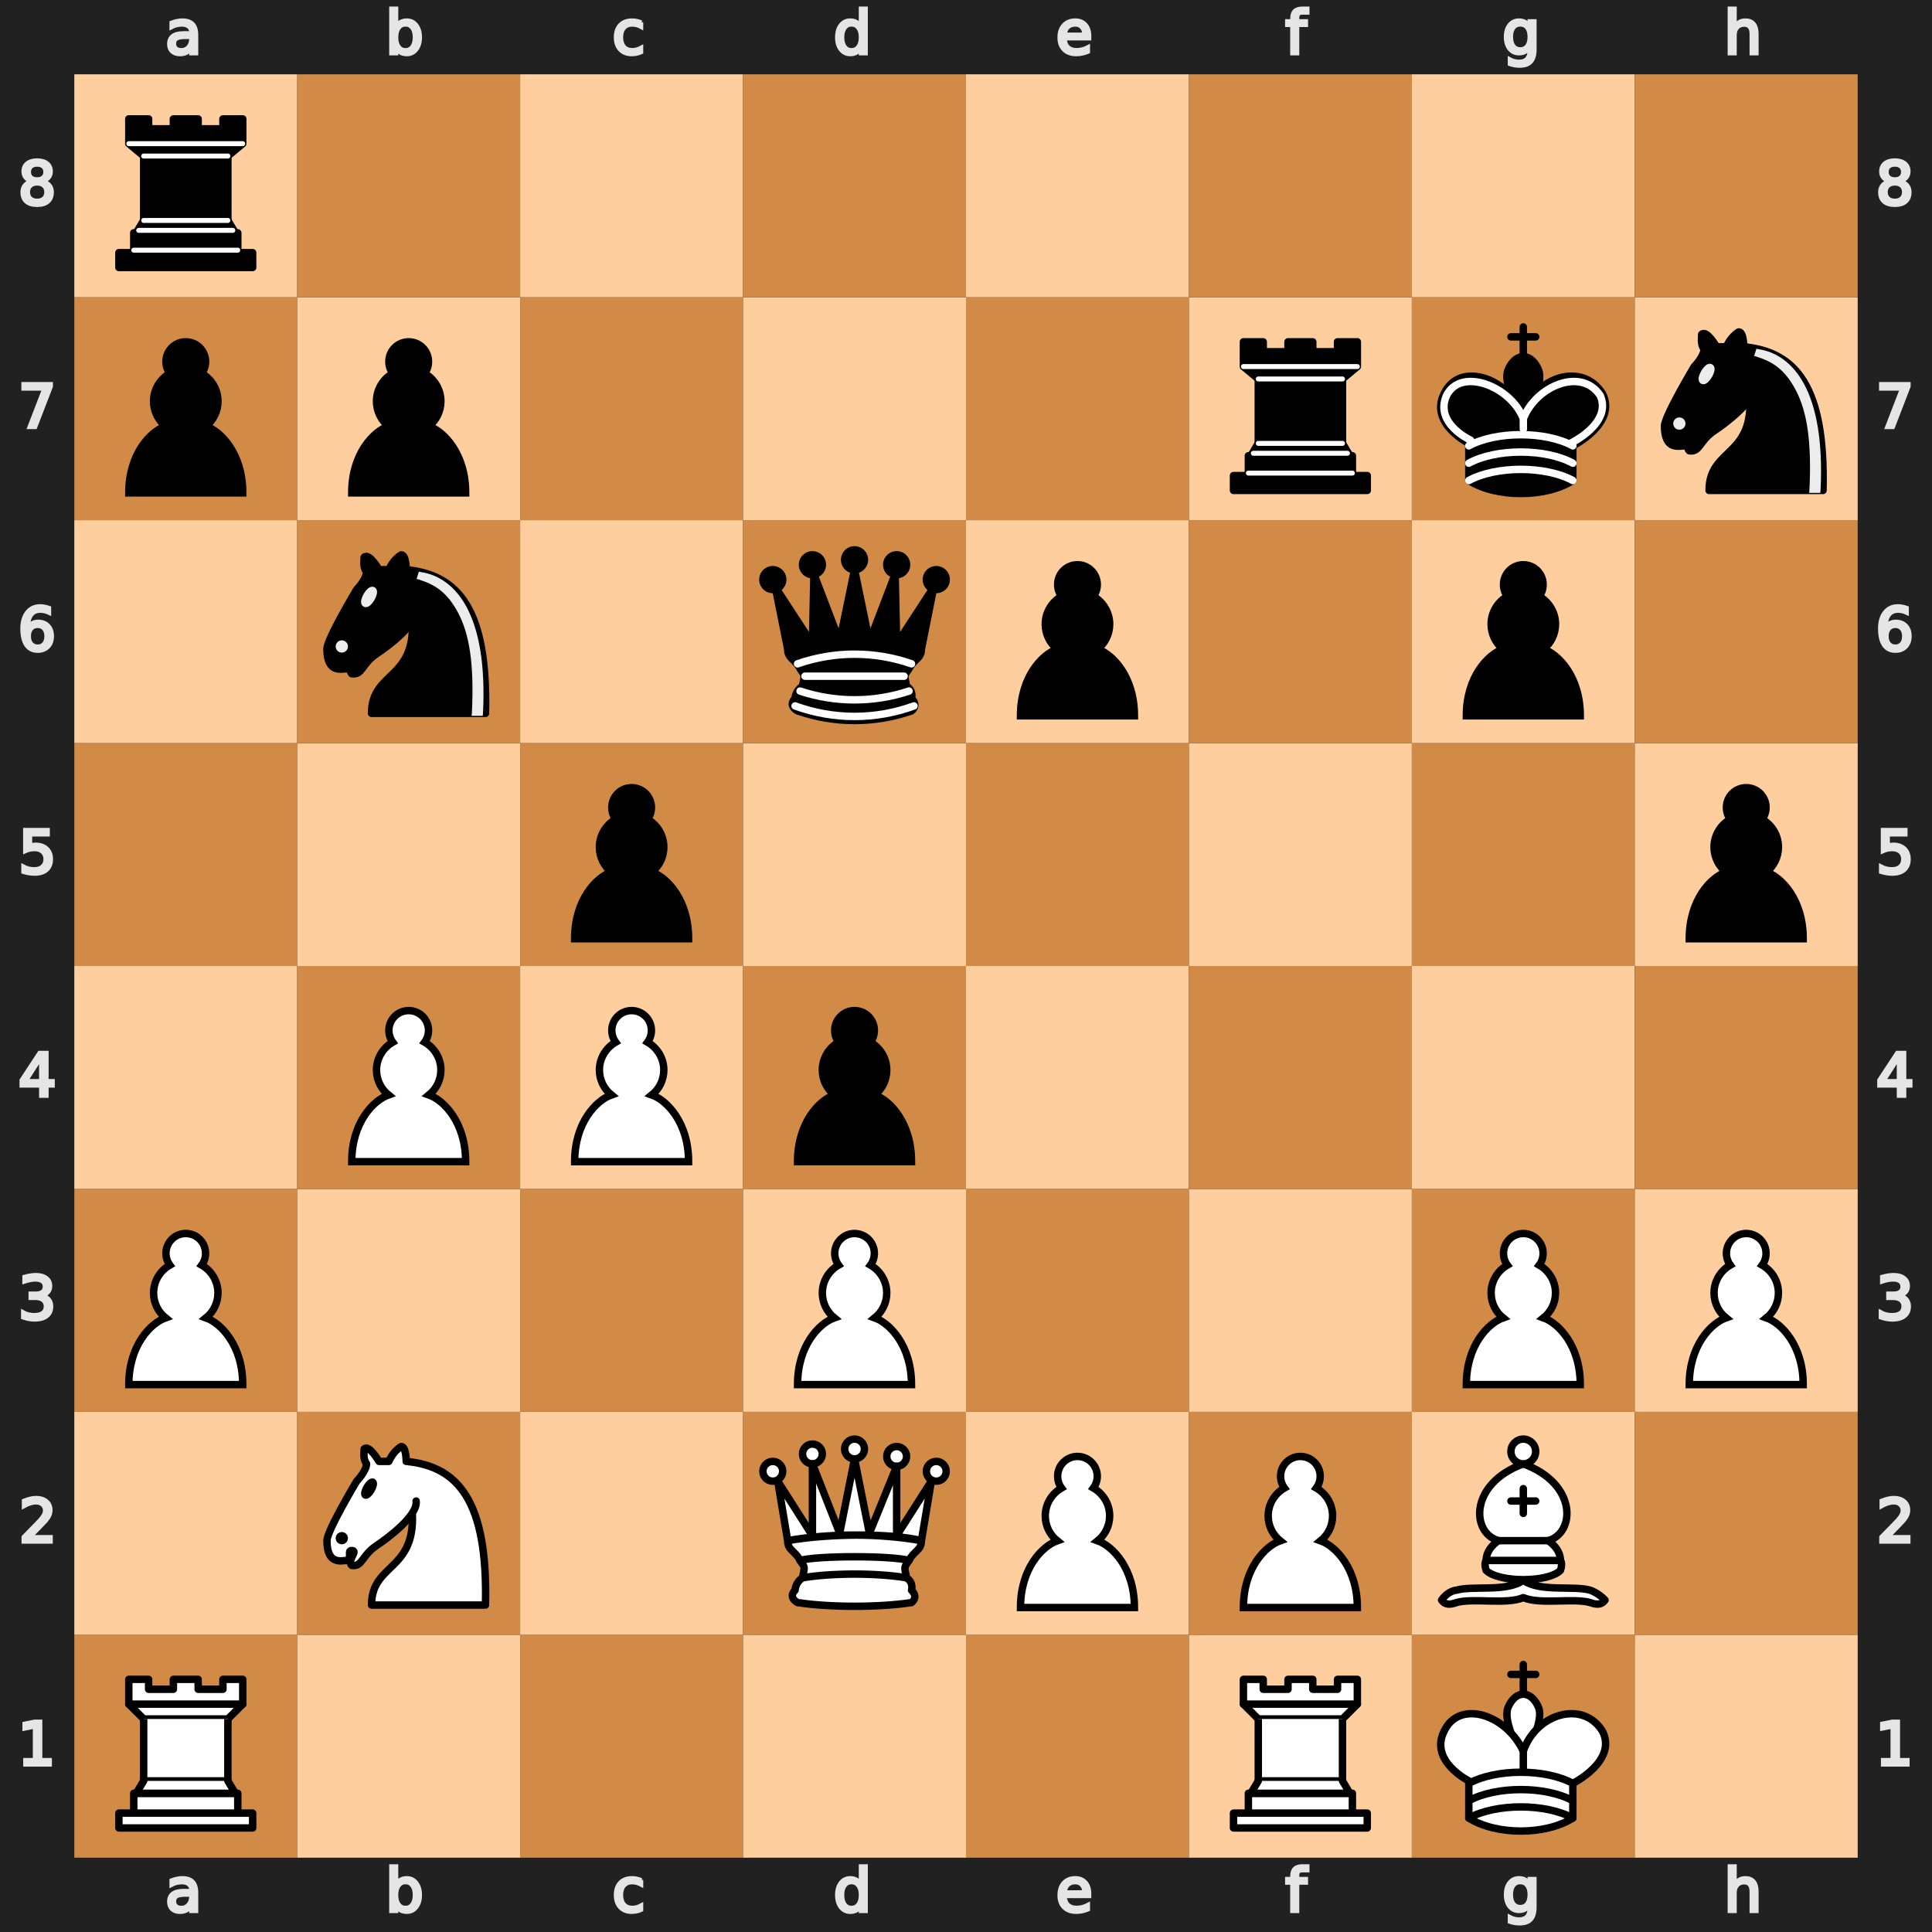
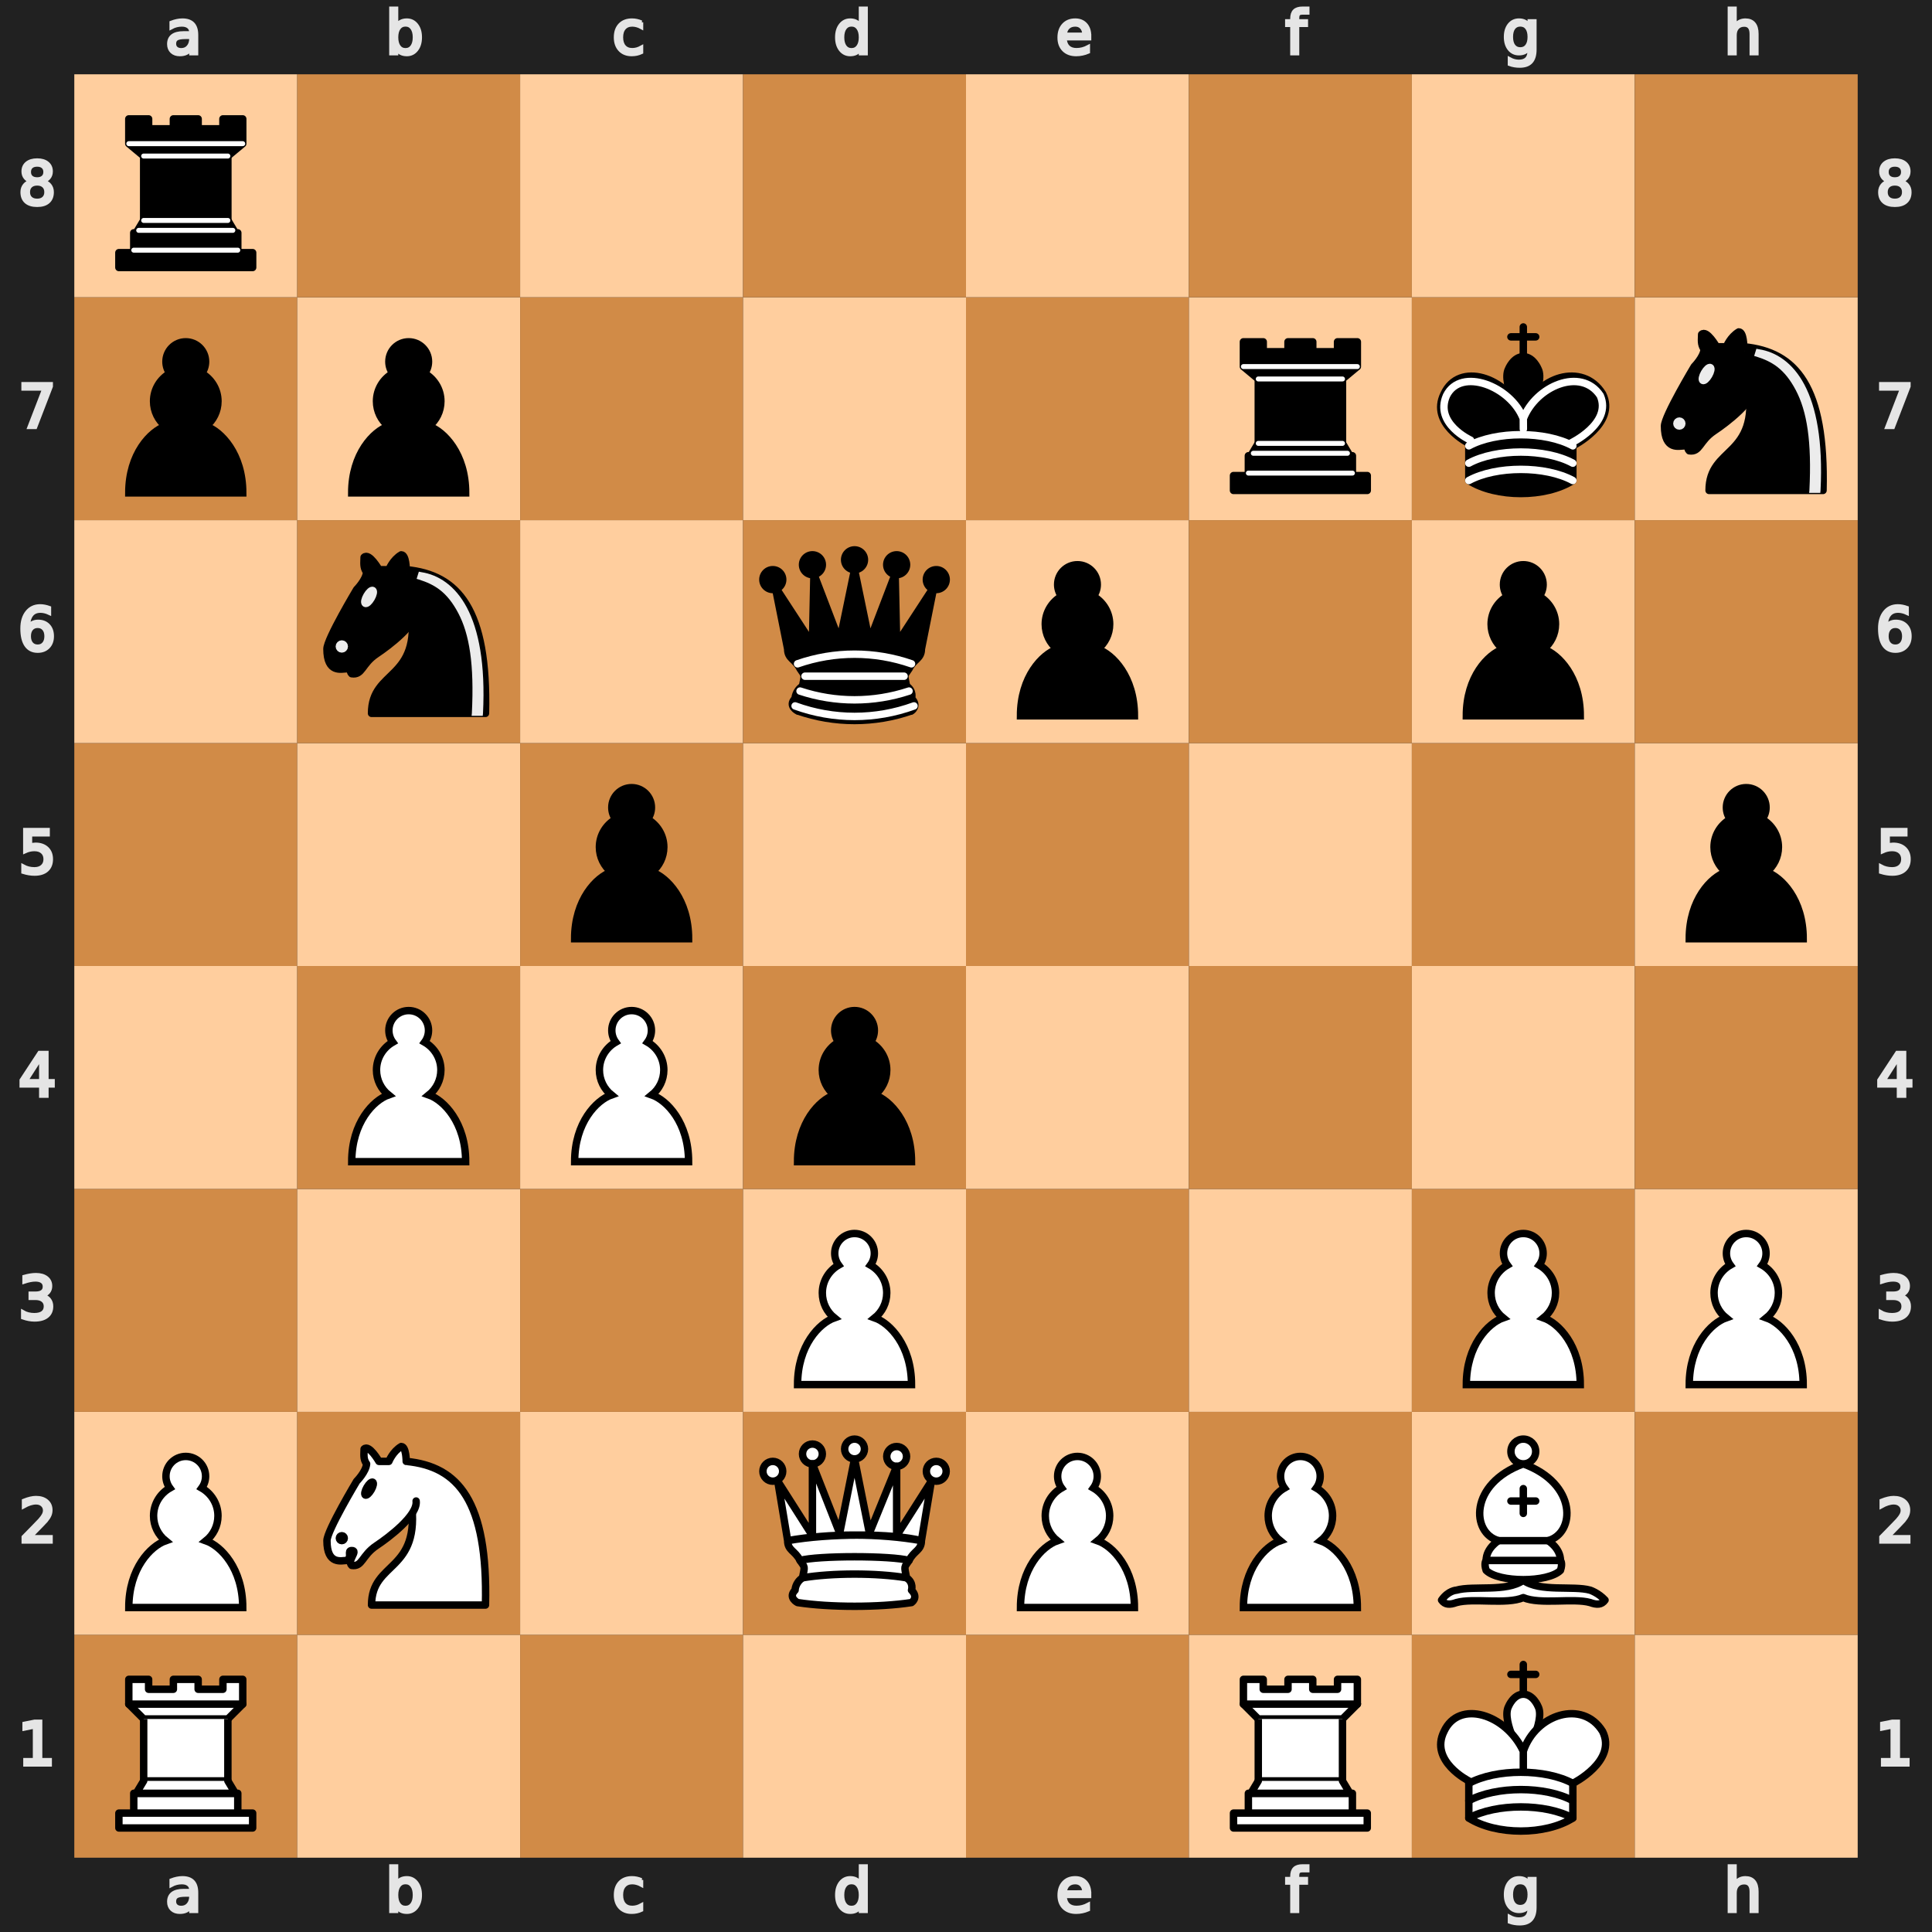
<svg xmlns="http://www.w3.org/2000/svg" xmlns:xlink="http://www.w3.org/1999/xlink" version="1.2" baseProfile="tiny" viewBox="0 0 390 390" width="350" height="350">
  <defs>
    <g id="white-pawn" class="white pawn">
      <path d="M22.5 9c-2.21 0-4 1.79-4 4 0 .89.29 1.71.78 2.38C17.33 16.5 16 18.59 16 21c0 2.03.94 3.84 2.41 5.03-3 1.06-7.41 5.55-7.41 13.47h23c0-7.92-4.41-12.41-7.41-13.47 1.47-1.19 2.41-3 2.41-5.03 0-2.41-1.33-4.5-3.28-5.62.49-.67.78-1.49.78-2.38 0-2.21-1.79-4-4-4z" fill="#fff" stroke="#000" stroke-width="1.5" stroke-linecap="round" />
    </g>
    <g id="white-knight" class="white knight" fill="none" fill-rule="evenodd" stroke="#000" stroke-width="1.5" stroke-linecap="round" stroke-linejoin="round">
      <path d="M 22,10 C 32.5,11 38.5,18 38,39 L 15,39 C 15,30 25,32.5 23,18" style="fill:#ffffff; stroke:#000000;" />
      <path d="M 24,18 C 24.38,20.91 18.45,25.37 16,27 C 13,29 13.18,31.34 11,31 C 9.958,30.06 12.41,27.96 11,28 C 10,28 11.19,29.23 10,30 C 9,30 5.997,31 6,26 C 6,24 12,14 12,14 C 12,14 13.89,12.1 14,10.5 C 13.27,9.506 13.5,8.5 13.5,7.5 C 14.5,6.5 16.5,10 16.5,10 L 18.5,10 C 18.5,10 19.28,8.008 21,7 C 22,7 22,10 22,10" style="fill:#ffffff; stroke:#000000;" />
      <path d="M 9.5 25.5 A 0.5 0.5 0 1 1 8.5,25.5 A 0.5 0.5 0 1 1 9.5 25.5 z" style="fill:#000000; stroke:#000000;" />
      <path d="M 15 15.5 A 0.5 1.5 0 1 1 14,15.5 A 0.5 1.5 0 1 1 15 15.5 z" transform="matrix(0.866,0.5,-0.5,0.866,9.693,-5.173)" style="fill:#000000; stroke:#000000;" />
    </g>
    <g id="white-bishop" class="white bishop" fill="none" fill-rule="evenodd" stroke="#000" stroke-width="1.5" stroke-linecap="round" stroke-linejoin="round">
      <g fill="#fff" stroke-linecap="butt">
        <path d="M9 36c3.39-.97 10.11.43 13.5-2 3.39 2.43 10.11 1.03 13.5 2 0 0 1.65.54 3 2-.68.97-1.65.99-3 .5-3.39-.97-10.11.46-13.5-1-3.39 1.46-10.11.03-13.5 1-1.354.49-2.323.47-3-.5 1.354-1.94 3-2 3-2zM15 32c2.5 2.5 12.5 2.5 15 0 .5-1.5 0-2 0-2 0-2.5-2.5-4-2.5-4 5.5-1.5 6-11.5-5-15.5-11 4-10.5 14-5 15.5 0 0-2.5 1.5-2.5 4 0 0-.5.5 0 2zM25 8a2.5 2.5 0 1 1-5 0 2.5 2.5 0 1 1 5 0z" />
      </g>
      <path d="M17.5 26h10M15 30h15m-7.5-14.5v5M20 18h5" stroke-linejoin="miter" />
    </g>
    <g id="white-rook" class="white rook" fill="#fff" fill-rule="evenodd" stroke="#000" stroke-width="1.5" stroke-linecap="round" stroke-linejoin="round">
      <path d="M9 39h27v-3H9v3zM12 36v-4h21v4H12zM11 14V9h4v2h5V9h5v2h5V9h4v5" stroke-linecap="butt" />
      <path d="M34 14l-3 3H14l-3-3" />
      <path d="M31 17v12.5H14V17" stroke-linecap="butt" stroke-linejoin="miter" />
      <path d="M31 29.5l1.5 2.5h-20l1.5-2.5" />
      <path d="M11 14h23" fill="none" stroke-linejoin="miter" />
    </g>
    <g id="white-queen" class="white queen" fill="#fff" fill-rule="evenodd" stroke="#000" stroke-width="1.5" stroke-linecap="round" stroke-linejoin="round">
      <path d="M8 12a2 2 0 1 1-4 0 2 2 0 1 1 4 0zM24.5 7.5a2 2 0 1 1-4 0 2 2 0 1 1 4 0zM41 12a2 2 0 1 1-4 0 2 2 0 1 1 4 0zM16 8.5a2 2 0 1 1-4 0 2 2 0 1 1 4 0zM33 9a2 2 0 1 1-4 0 2 2 0 1 1 4 0z" />
      <path d="M9 26c8.5-1.5 21-1.5 27 0l2-12-7 11V11l-5.5 13.5-3-15-3 15-5.5-14V25L7 14l2 12zM9 26c0 2 1.5 2 2.5 4 1 1.5 1 1 .5 3.5-1.5 1-1.5 2.5-1.5 2.5-1.5 1.5.5 2.5.5 2.5 6.5 1 16.5 1 23 0 0 0 1.5-1 0-2.5 0 0 .5-1.5-1-2.5-.5-2.5-.5-2 .5-3.5 1-2 2.5-2 2.5-4-8.5-1.5-18.5-1.5-27 0z" stroke-linecap="butt" />
      <path d="M11.5 30c3.5-1 18.5-1 22 0M12 33.5c6-1 15-1 21 0" fill="none" />
    </g>
    <g id="white-king" class="white king" fill="none" fill-rule="evenodd" stroke="#000" stroke-width="1.5" stroke-linecap="round" stroke-linejoin="round">
      <path d="M22.5 11.63V6M20 8h5" stroke-linejoin="miter" />
      <path d="M22.5 25s4.5-7.5 3-10.5c0 0-1-2.5-3-2.5s-3 2.5-3 2.5c-1.5 3 3 10.5 3 10.5" fill="#fff" stroke-linecap="butt" stroke-linejoin="miter" />
      <path d="M11.5 37c5.5 3.5 15.5 3.5 21 0v-7s9-4.5 6-10.5c-4-6.5-13.5-3.5-16 4V27v-3.5c-3.5-7.5-13-10.5-16-4-3 6 5 10 5 10V37z" fill="#fff" />
      <path d="M11.5 30c5.5-3 15.5-3 21 0m-21 3.5c5.5-3 15.5-3 21 0m-21 3.5c5.5-3 15.5-3 21 0" />
    </g>
    <g id="black-pawn" class="black pawn">
      <path d="M22.5 9c-2.21 0-4 1.79-4 4 0 .89.29 1.71.78 2.38C17.33 16.5 16 18.59 16 21c0 2.03.94 3.84 2.41 5.03-3 1.06-7.41 5.55-7.41 13.47h23c0-7.92-4.41-12.41-7.41-13.47 1.47-1.19 2.41-3 2.41-5.03 0-2.41-1.33-4.5-3.28-5.62.49-.67.78-1.49.78-2.38 0-2.21-1.79-4-4-4z" stroke="#000" stroke-width="1.5" stroke-linecap="round" />
    </g>
    <g id="black-knight" class="black knight" fill="none" fill-rule="evenodd" stroke="#000" stroke-width="1.5" stroke-linecap="round" stroke-linejoin="round">
      <path d="M 22,10 C 32.5,11 38.5,18 38,39 L 15,39 C 15,30 25,32.5 23,18" style="fill:#000000; stroke:#000000;" />
      <path d="M 24,18 C 24.38,20.91 18.45,25.37 16,27 C 13,29 13.18,31.34 11,31 C 9.958,30.06 12.41,27.96 11,28 C 10,28 11.19,29.23 10,30 C 9,30 5.997,31 6,26 C 6,24 12,14 12,14 C 12,14 13.89,12.1 14,10.5 C 13.27,9.506 13.5,8.5 13.5,7.5 C 14.5,6.5 16.5,10 16.5,10 L 18.5,10 C 18.5,10 19.28,8.008 21,7 C 22,7 22,10 22,10" style="fill:#000000; stroke:#000000;" />
      <path d="M 9.5 25.5 A 0.5 0.5 0 1 1 8.5,25.5 A 0.5 0.5 0 1 1 9.5 25.5 z" style="fill:#ececec; stroke:#ececec;" />
      <path d="M 15 15.5 A 0.5 1.5 0 1 1 14,15.5 A 0.5 1.5 0 1 1 15 15.5 z" transform="matrix(0.866,0.5,-0.5,0.866,9.693,-5.173)" style="fill:#ececec; stroke:#ececec;" />
      <path d="M 24.55,10.4 L 24.1,11.85 L 24.6,12 C 27.75,13 30.25,14.49 32.5,18.75 C 34.75,23.01 35.75,29.06 35.25,39 L 35.2,39.5 L 37.45,39.5 L 37.5,39 C 38,28.94 36.62,22.15 34.25,17.66 C 31.88,13.17 28.46,11.02 25.06,10.5 L 24.55,10.4 z " style="fill:#ececec; stroke:none;" />
    </g>
    <g id="black-rook" class="black rook" fill="#000" fill-rule="evenodd" stroke="#000" stroke-width="1.5" stroke-linecap="round" stroke-linejoin="round">
      <path d="M9 39h27v-3H9v3zM12.5 32l1.5-2.5h17l1.5 2.5h-20zM12 36v-4h21v4H12z" stroke-linecap="butt" />
      <path d="M14 29.5v-13h17v13H14z" stroke-linecap="butt" stroke-linejoin="miter" />
      <path d="M14 16.5L11 14h23l-3 2.5H14zM11 14V9h4v2h5V9h5v2h5V9h4v5H11z" stroke-linecap="butt" />
      <path d="M12 35.5h21M13 31.5h19M14 29.5h17M14 16.5h17M11 14h23" fill="none" stroke="#fff" stroke-width="1" stroke-linejoin="miter" />
    </g>
    <g id="black-queen" class="black queen" fill="#000" fill-rule="evenodd" stroke="#000" stroke-width="1.5" stroke-linecap="round" stroke-linejoin="round">
      <g fill="#000" stroke="none">
        <circle cx="6" cy="12" r="2.75" />
        <circle cx="14" cy="9" r="2.75" />
        <circle cx="22.5" cy="8" r="2.75" />
        <circle cx="31" cy="9" r="2.75" />
        <circle cx="39" cy="12" r="2.75" />
      </g>
      <path d="M9 26c8.5-1.5 21-1.5 27 0l2.5-12.5L31 25l-.3-14.1-5.2 13.6-3-14.5-3 14.5-5.2-13.6L14 25 6.5 13.5 9 26zM9 26c0 2 1.5 2 2.5 4 1 1.5 1 1 .5 3.5-1.5 1-1.5 2.5-1.5 2.5-1.5 1.5.5 2.5.5 2.5 6.5 1 16.5 1 23 0 0 0 1.5-1 0-2.5 0 0 .5-1.5-1-2.5-.5-2.5-.5-2 .5-3.5 1-2 2.5-2 2.5-4-8.5-1.5-18.5-1.5-27 0z" stroke-linecap="butt" />
      <path d="M11 38.5a35 35 1 0 0 23 0" fill="none" stroke-linecap="butt" />
      <path d="M11 29a35 35 1 0 1 23 0M12.5 31.5h20M11.5 34.5a35 35 1 0 0 22 0M10.5 37.5a35 35 1 0 0 24 0" fill="none" stroke="#fff" />
    </g>
    <g id="black-king" class="black king" fill="none" fill-rule="evenodd" stroke="#000" stroke-width="1.5" stroke-linecap="round" stroke-linejoin="round">
      <path d="M22.5 11.63V6" stroke-linejoin="miter" />
      <path d="M22.5 25s4.5-7.5 3-10.5c0 0-1-2.5-3-2.5s-3 2.5-3 2.5c-1.5 3 3 10.5 3 10.5" fill="#000" stroke-linecap="butt" stroke-linejoin="miter" />
      <path d="M11.5 37c5.5 3.5 15.5 3.5 21 0v-7s9-4.5 6-10.5c-4-6.5-13.5-3.5-16 4V27v-3.5c-3.5-7.5-13-10.5-16-4-3 6 5 10 5 10V37z" fill="#000" />
      <path d="M20 8h5" stroke-linejoin="miter" />
      <path d="M32 29.5s8.5-4 6.03-9.65C34.15 14 25 18 22.5 24.5l.01 2.1-.01-2.1C20 18 9.906 14 6.997 19.85c-2.497 5.65 4.853 9 4.853 9M11.5 30c5.5-3 15.5-3 21 0m-21 3.5c5.5-3 15.5-3 21 0m-21 3.5c5.5-3 15.5-3 21 0" stroke="#fff" />
    </g>
  </defs>
  <rect x="0" y="0" width="390" height="390" fill="#212121" />
  <g transform="translate(20, 0) scale(0.75, 0.75)" fill="#e5e5e5" stroke="#e5e5e5">
    <path d="M23.328 10.016q-1.742 0-2.414.398-.672.398-.672 1.36 0 .765.5 1.218.508.445 1.375.445 1.196 0 1.914-.843.727-.852.727-2.258v-.32zm2.867-.594v4.992h-1.437v-1.328q-.492.797-1.227 1.18-.734.375-1.797.375-1.343 0-2.14-.75-.79-.758-.79-2.024 0-1.476.985-2.226.992-.75 2.953-.75h2.016V8.75q0-.992-.656-1.531-.649-.547-1.829-.547-.75 0-1.46.18-.711.18-1.368.539V6.062q.79-.304 1.532-.453.742-.156 1.445-.156 1.898 0 2.836.984.937.985.937 2.985z" />
  </g>
  <g transform="translate(20, 375) scale(0.75, 0.75)" fill="#e5e5e5" stroke="#e5e5e5">
    <path d="M23.328 10.016q-1.742 0-2.414.398-.672.398-.672 1.36 0 .765.5 1.218.508.445 1.375.445 1.196 0 1.914-.843.727-.852.727-2.258v-.32zm2.867-.594v4.992h-1.437v-1.328q-.492.797-1.227 1.18-.734.375-1.797.375-1.343 0-2.14-.75-.79-.758-.79-2.024 0-1.476.985-2.226.992-.75 2.953-.75h2.016V8.75q0-.992-.656-1.531-.649-.547-1.829-.547-.75 0-1.46.18-.711.18-1.368.539V6.062q.79-.304 1.532-.453.742-.156 1.445-.156 1.898 0 2.836.984.937.985.937 2.985z" />
  </g>
  <g transform="translate(65, 0) scale(0.75, 0.75)" fill="#e5e5e5" stroke="#e5e5e5">
    <path d="M24.922 10.047q0-1.586-.656-2.485-.649-.906-1.79-.906-1.14 0-1.796.906-.649.899-.649 2.485 0 1.586.649 2.492.656.898 1.797.898 1.14 0 1.789-.898.656-.906.656-2.492zm-4.89-3.055q.452-.781 1.14-1.156.695-.383 1.656-.383 1.594 0 2.586 1.266 1 1.265 1 3.328 0 2.062-1 3.328-.992 1.266-2.586 1.266-.96 0-1.656-.375-.688-.383-1.14-1.164v1.312h-1.446V2.258h1.445z" />
  </g>
  <g transform="translate(65, 375) scale(0.75, 0.75)" fill="#e5e5e5" stroke="#e5e5e5">
    <path d="M24.922 10.047q0-1.586-.656-2.485-.649-.906-1.79-.906-1.14 0-1.796.906-.649.899-.649 2.485 0 1.586.649 2.492.656.898 1.797.898 1.14 0 1.789-.898.656-.906.656-2.492zm-4.89-3.055q.452-.781 1.14-1.156.695-.383 1.656-.383 1.594 0 2.586 1.266 1 1.265 1 3.328 0 2.062-1 3.328-.992 1.266-2.586 1.266-.96 0-1.656-.375-.688-.383-1.14-1.164v1.312h-1.446V2.258h1.445z" />
  </g>
  <g transform="translate(110, 0) scale(0.75, 0.75)" fill="#e5e5e5" stroke="#e5e5e5">
    <path d="M25.96 6v1.344q-.608-.336-1.226-.5-.609-.172-1.234-.172-1.398 0-2.172.89-.773.883-.773 2.485 0 1.601.773 2.492.774.883 2.172.883.625 0 1.234-.164.618-.172 1.227-.508v1.328q-.602.281-1.25.422-.64.14-1.367.14-1.977 0-3.14-1.242-1.165-1.242-1.165-3.351 0-2.14 1.172-3.367 1.18-1.227 3.227-1.227.664 0 1.296.14.633.134 1.227.407z" />
  </g>
  <g transform="translate(110, 375) scale(0.75, 0.75)" fill="#e5e5e5" stroke="#e5e5e5">
    <path d="M25.96 6v1.344q-.608-.336-1.226-.5-.609-.172-1.234-.172-1.398 0-2.172.89-.773.883-.773 2.485 0 1.601.773 2.492.774.883 2.172.883.625 0 1.234-.164.618-.172 1.227-.508v1.328q-.602.281-1.25.422-.64.14-1.367.14-1.977 0-3.14-1.242-1.165-1.242-1.165-3.351 0-2.14 1.172-3.367 1.18-1.227 3.227-1.227.664 0 1.296.14.633.134 1.227.407z" />
  </g>
  <g transform="translate(155, 0) scale(0.75, 0.75)" fill="#e5e5e5" stroke="#e5e5e5">
    <path d="M24.973 6.992V2.258h1.437v12.156h-1.437v-1.312q-.453.78-1.149 1.164-.687.375-1.656.375-1.586 0-2.586-1.266-.992-1.266-.992-3.328 0-2.063.992-3.328 1-1.266 2.586-1.266.969 0 1.656.383.696.375 1.149 1.156zm-4.899 3.055q0 1.586.649 2.492.656.898 1.797.898 1.14 0 1.796-.898.657-.906.657-2.492 0-1.586-.657-2.485-.656-.906-1.796-.906-1.141 0-1.797.906-.649.899-.649 2.485z" />
  </g>
  <g transform="translate(155, 375) scale(0.75, 0.75)" fill="#e5e5e5" stroke="#e5e5e5">
    <path d="M24.973 6.992V2.258h1.437v12.156h-1.437v-1.312q-.453.78-1.149 1.164-.687.375-1.656.375-1.586 0-2.586-1.266-.992-1.266-.992-3.328 0-2.063.992-3.328 1-1.266 2.586-1.266.969 0 1.656.383.696.375 1.149 1.156zm-4.899 3.055q0 1.586.649 2.492.656.898 1.797.898 1.14 0 1.796-.898.657-.906.657-2.492 0-1.586-.657-2.485-.656-.906-1.796-.906-1.141 0-1.797.906-.649.899-.649 2.485z" />
  </g>
  <g transform="translate(200, 0) scale(0.75, 0.75)" fill="#e5e5e5" stroke="#e5e5e5">
    <path d="M26.555 9.68v.703h-6.61q.094 1.484.89 2.265.806.774 2.235.774.828 0 1.602-.203.781-.203 1.547-.61v1.36q-.774.328-1.586.5-.813.172-1.649.172-2.093 0-3.32-1.22-1.219-1.218-1.219-3.296 0-2.148 1.157-3.406 1.164-1.266 3.132-1.266 1.766 0 2.79 1.14 1.03 1.134 1.03 3.087zm-1.438-.422q-.015-1.18-.664-1.883-.64-.703-1.703-.703-1.203 0-1.93.68-.718.68-.828 1.914z" />
  </g>
  <g transform="translate(200, 375) scale(0.75, 0.75)" fill="#e5e5e5" stroke="#e5e5e5">
    <path d="M26.555 9.68v.703h-6.61q.094 1.484.89 2.265.806.774 2.235.774.828 0 1.602-.203.781-.203 1.547-.61v1.36q-.774.328-1.586.5-.813.172-1.649.172-2.093 0-3.32-1.22-1.219-1.218-1.219-3.296 0-2.148 1.157-3.406 1.164-1.266 3.132-1.266 1.766 0 2.79 1.14 1.03 1.134 1.03 3.087zm-1.438-.422q-.015-1.18-.664-1.883-.64-.703-1.703-.703-1.203 0-1.93.68-.718.68-.828 1.914z" />
  </g>
  <g transform="translate(245, 0) scale(0.75, 0.75)" fill="#e5e5e5" stroke="#e5e5e5">
    <path d="M25.285 2.258v1.195H23.91q-.773 0-1.078.313-.297.312-.297 1.125v.773h2.367v1.117h-2.367v7.633H21.09V6.781h-1.375V5.664h1.375v-.61q0-1.46.68-2.124.68-.672 2.156-.672z" />
  </g>
  <g transform="translate(245, 375) scale(0.75, 0.75)" fill="#e5e5e5" stroke="#e5e5e5">
    <path d="M25.285 2.258v1.195H23.91q-.773 0-1.078.313-.297.312-.297 1.125v.773h2.367v1.117h-2.367v7.633H21.09V6.781h-1.375V5.664h1.375v-.61q0-1.46.68-2.124.68-.672 2.156-.672z" />
  </g>
  <g transform="translate(290, 0) scale(0.75, 0.75)" fill="#e5e5e5" stroke="#e5e5e5">
    <path d="M24.973 9.937q0-1.562-.649-2.421-.64-.86-1.804-.86-1.157 0-1.805.86-.64.859-.64 2.421 0 1.555.64 2.415.648.859 1.805.859 1.164 0 1.804-.86.649-.859.649-2.414zm1.437 3.391q0 2.234-.992 3.32-.992 1.094-3.04 1.094-.757 0-1.429-.117-.672-.11-1.304-.344v-1.398q.632.344 1.25.508.617.164 1.257.164 1.414 0 2.118-.743.703-.734.703-2.226v-.711q-.446.773-1.141 1.156-.695.383-1.664.383-1.61 0-2.594-1.227-.984-1.226-.984-3.25 0-2.03.984-3.257.985-1.227 2.594-1.227.969 0 1.664.383t1.14 1.156V5.664h1.438z" />
  </g>
  <g transform="translate(290, 375) scale(0.75, 0.75)" fill="#e5e5e5" stroke="#e5e5e5">
    <path d="M24.973 9.937q0-1.562-.649-2.421-.64-.86-1.804-.86-1.157 0-1.805.86-.64.859-.64 2.421 0 1.555.64 2.415.648.859 1.805.859 1.164 0 1.804-.86.649-.859.649-2.414zm1.437 3.391q0 2.234-.992 3.32-.992 1.094-3.04 1.094-.757 0-1.429-.117-.672-.11-1.304-.344v-1.398q.632.344 1.25.508.617.164 1.257.164 1.414 0 2.118-.743.703-.734.703-2.226v-.711q-.446.773-1.141 1.156-.695.383-1.664.383-1.61 0-2.594-1.227-.984-1.226-.984-3.25 0-2.03.984-3.257.985-1.227 2.594-1.227.969 0 1.664.383t1.14 1.156V5.664h1.438z" />
  </g>
  <g transform="translate(335, 0) scale(0.75, 0.75)" fill="#e5e5e5" stroke="#e5e5e5">
    <path d="M26.164 9.133v5.281h-1.437V9.18q0-1.243-.485-1.86-.484-.617-1.453-.617-1.164 0-1.836.742-.672.742-.672 2.024v4.945h-1.445V2.258h1.445v4.765q.516-.789 1.211-1.18.703-.39 1.617-.39 1.508 0 2.282.938.773.93.773 2.742z" />
  </g>
  <g transform="translate(335, 375) scale(0.75, 0.75)" fill="#e5e5e5" stroke="#e5e5e5">
    <path d="M26.164 9.133v5.281h-1.437V9.18q0-1.243-.485-1.86-.484-.617-1.453-.617-1.164 0-1.836.742-.672.742-.672 2.024v4.945h-1.445V2.258h1.445v4.765q.516-.789 1.211-1.18.703-.39 1.617-.39 1.508 0 2.282.938.773.93.773 2.742z" />
  </g>
  <g transform="translate(0, 335) scale(0.75, 0.75)" fill="#e5e5e5" stroke="#e5e5e5">
    <path d="M6.754 26.996h2.578v-8.898l-2.805.562v-1.437l2.79-.563h1.578v10.336h2.578v1.328h-6.72z" />
  </g>
  <g transform="translate(375, 335) scale(0.75, 0.75)" fill="#e5e5e5" stroke="#e5e5e5">
    <path d="M6.754 26.996h2.578v-8.898l-2.805.562v-1.437l2.79-.563h1.578v10.336h2.578v1.328h-6.72z" />
  </g>
  <g transform="translate(0, 290) scale(0.75, 0.75)" fill="#e5e5e5" stroke="#e5e5e5">
    <path d="M8.195 26.996h5.508v1.328H6.297v-1.328q.898-.93 2.445-2.492 1.555-1.57 1.953-2.024.758-.851 1.055-1.437.305-.594.305-1.164 0-.93-.657-1.516-.648-.586-1.695-.586-.742 0-1.57.258-.82.258-1.758.781v-1.593q.953-.383 1.781-.578.828-.196 1.516-.196 1.812 0 2.89.906 1.079.907 1.079 2.422 0 .72-.274 1.368-.265.64-.976 1.515-.196.227-1.243 1.313-1.046 1.078-2.953 3.023z" />
  </g>
  <g transform="translate(375, 290) scale(0.75, 0.75)" fill="#e5e5e5" stroke="#e5e5e5">
    <path d="M8.195 26.996h5.508v1.328H6.297v-1.328q.898-.93 2.445-2.492 1.555-1.57 1.953-2.024.758-.851 1.055-1.437.305-.594.305-1.164 0-.93-.657-1.516-.648-.586-1.695-.586-.742 0-1.57.258-.82.258-1.758.781v-1.593q.953-.383 1.781-.578.828-.196 1.516-.196 1.812 0 2.89.906 1.079.907 1.079 2.422 0 .72-.274 1.368-.265.64-.976 1.515-.196.227-1.243 1.313-1.046 1.078-2.953 3.023z" />
  </g>
  <g transform="translate(0, 245) scale(0.75, 0.75)" fill="#e5e5e5" stroke="#e5e5e5">
    <path d="M11.434 22.035q1.132.242 1.765 1.008.64.766.64 1.89 0 1.727-1.187 2.672-1.187.946-3.375.946-.734 0-1.515-.149-.774-.14-1.602-.43V26.45q.656.383 1.438.578.78.196 1.632.196 1.485 0 2.258-.586.782-.586.782-1.703 0-1.032-.727-1.61-.719-.586-2.008-.586h-1.36v-1.297h1.423q1.164 0 1.78-.46.618-.47.618-1.344 0-.899-.64-1.375-.633-.485-1.82-.485-.65 0-1.391.141-.743.14-1.633.437V16.95q.898-.25 1.68-.375.788-.125 1.484-.125 1.797 0 2.844.82 1.046.813 1.046 2.204 0 .968-.554 1.64-.555.664-1.578.922z" />
  </g>
  <g transform="translate(375, 245) scale(0.75, 0.75)" fill="#e5e5e5" stroke="#e5e5e5">
    <path d="M11.434 22.035q1.132.242 1.765 1.008.64.766.64 1.89 0 1.727-1.187 2.672-1.187.946-3.375.946-.734 0-1.515-.149-.774-.14-1.602-.43V26.45q.656.383 1.438.578.78.196 1.632.196 1.485 0 2.258-.586.782-.586.782-1.703 0-1.032-.727-1.61-.719-.586-2.008-.586h-1.36v-1.297h1.423q1.164 0 1.78-.46.618-.47.618-1.344 0-.899-.64-1.375-.633-.485-1.82-.485-.65 0-1.391.141-.743.14-1.633.437V16.95q.898-.25 1.68-.375.788-.125 1.484-.125 1.797 0 2.844.82 1.046.813 1.046 2.204 0 .968-.554 1.64-.555.664-1.578.922z" />
  </g>
  <g transform="translate(0, 200) scale(0.75, 0.75)" fill="#e5e5e5" stroke="#e5e5e5">
    <path d="M11.016 18.035L7.03 24.262h3.985zm-.414-1.375h1.984v7.602h1.664v1.312h-1.664v2.75h-1.57v-2.75H5.75v-1.523z" />
  </g>
  <g transform="translate(375, 200) scale(0.75, 0.75)" fill="#e5e5e5" stroke="#e5e5e5">
    <path d="M11.016 18.035L7.03 24.262h3.985zm-.414-1.375h1.984v7.602h1.664v1.312h-1.664v2.75h-1.57v-2.75H5.75v-1.523z" />
  </g>
  <g transform="translate(0, 155) scale(0.75, 0.75)" fill="#e5e5e5" stroke="#e5e5e5">
    <path d="M6.719 16.66h6.195v1.328h-4.75v2.86q.344-.118.688-.172.343-.063.687-.063 1.953 0 3.094 1.07 1.14 1.07 1.14 2.899 0 1.883-1.171 2.93-1.172 1.039-3.305 1.039-.735 0-1.5-.125-.758-.125-1.57-.375v-1.586q.703.383 1.453.57.75.188 1.586.188 1.351 0 2.14-.711.79-.711.79-1.93 0-1.219-.79-1.93-.789-.71-2.14-.71-.633 0-1.266.14-.625.14-1.281.438z" />
  </g>
  <g transform="translate(375, 155) scale(0.75, 0.75)" fill="#e5e5e5" stroke="#e5e5e5">
    <path d="M6.719 16.66h6.195v1.328h-4.75v2.86q.344-.118.688-.172.343-.063.687-.063 1.953 0 3.094 1.07 1.14 1.07 1.14 2.899 0 1.883-1.171 2.93-1.172 1.039-3.305 1.039-.735 0-1.5-.125-.758-.125-1.57-.375v-1.586q.703.383 1.453.57.75.188 1.586.188 1.351 0 2.14-.711.79-.711.79-1.93 0-1.219-.79-1.93-.789-.71-2.14-.71-.633 0-1.266.14-.625.14-1.281.438z" />
  </g>
  <g transform="translate(0, 110) scale(0.75, 0.75)" fill="#e5e5e5" stroke="#e5e5e5">
    <path d="M10.137 21.863q-1.063 0-1.688.727-.617.726-.617 1.992 0 1.258.617 1.992.625.727 1.688.727 1.062 0 1.68-.727.624-.734.624-1.992 0-1.266-.625-1.992-.617-.727-1.68-.727zm3.133-4.945v1.437q-.594-.28-1.204-.43-.601-.148-1.195-.148-1.562 0-2.39 1.055-.82 1.055-.938 3.188.46-.68 1.156-1.04.696-.367 1.531-.367 1.758 0 2.774 1.07 1.023 1.063 1.023 2.899 0 1.797-1.062 2.883-1.063 1.086-2.828 1.086-2.024 0-3.094-1.547-1.07-1.555-1.07-4.5 0-2.766 1.312-4.406 1.313-1.649 3.524-1.649.593 0 1.195.117.61.118 1.266.352z" />
  </g>
  <g transform="translate(375, 110) scale(0.75, 0.75)" fill="#e5e5e5" stroke="#e5e5e5">
    <path d="M10.137 21.863q-1.063 0-1.688.727-.617.726-.617 1.992 0 1.258.617 1.992.625.727 1.688.727 1.062 0 1.68-.727.624-.734.624-1.992 0-1.266-.625-1.992-.617-.727-1.68-.727zm3.133-4.945v1.437q-.594-.28-1.204-.43-.601-.148-1.195-.148-1.562 0-2.39 1.055-.82 1.055-.938 3.188.46-.68 1.156-1.04.696-.367 1.531-.367 1.758 0 2.774 1.07 1.023 1.063 1.023 2.899 0 1.797-1.062 2.883-1.063 1.086-2.828 1.086-2.024 0-3.094-1.547-1.07-1.555-1.07-4.5 0-2.766 1.312-4.406 1.313-1.649 3.524-1.649.593 0 1.195.117.61.118 1.266.352z" />
  </g>
  <g transform="translate(0, 65) scale(0.75, 0.75)" fill="#e5e5e5" stroke="#e5e5e5">
    <path d="M6.25 16.66h7.5v.672L9.516 28.324H7.867l3.985-10.336H6.25z" />
  </g>
  <g transform="translate(375, 65) scale(0.75, 0.75)" fill="#e5e5e5" stroke="#e5e5e5">
    <path d="M6.25 16.66h7.5v.672L9.516 28.324H7.867l3.985-10.336H6.25z" />
  </g>
  <g transform="translate(0, 20) scale(0.75, 0.75)" fill="#e5e5e5" stroke="#e5e5e5">
    <path d="M10 22.785q-1.125 0-1.773.602-.641.601-.641 1.656t.64 1.656q.649.602 1.774.602t1.773-.602q.649-.61.649-1.656 0-1.055-.649-1.656-.64-.602-1.773-.602zm-1.578-.672q-1.016-.25-1.586-.945-.563-.695-.563-1.695 0-1.399.993-2.211 1-.813 2.734-.813 1.742 0 2.734.813.993.812.993 2.21 0 1-.57 1.696-.563.695-1.571.945 1.14.266 1.773 1.04.641.773.641 1.89 0 1.695-1.04 2.602-1.03.906-2.96.906t-2.969-.906Q6 26.738 6 25.043q0-1.117.64-1.89.641-.774 1.782-1.04zm-.578-2.492q0 .906.562 1.414.57.508 1.594.508 1.016 0 1.586-.508.578-.508.578-1.414 0-.906-.578-1.414-.57-.508-1.586-.508-1.023 0-1.594.508-.562.508-.562 1.414z" />
  </g>
  <g transform="translate(375, 20) scale(0.75, 0.75)" fill="#e5e5e5" stroke="#e5e5e5">
    <path d="M10 22.785q-1.125 0-1.773.602-.641.601-.641 1.656t.64 1.656q.649.602 1.774.602t1.773-.602q.649-.61.649-1.656 0-1.055-.649-1.656-.64-.602-1.773-.602zm-1.578-.672q-1.016-.25-1.586-.945-.563-.695-.563-1.695 0-1.399.993-2.211 1-.813 2.734-.813 1.742 0 2.734.813.993.812.993 2.21 0 1-.57 1.696-.563.695-1.571.945 1.14.266 1.773 1.04.641.773.641 1.89 0 1.695-1.04 2.602-1.03.906-2.96.906t-2.969-.906Q6 26.738 6 25.043q0-1.117.64-1.89.641-.774 1.782-1.04zm-.578-2.492q0 .906.562 1.414.57.508 1.594.508 1.016 0 1.586-.508.578-.508.578-1.414 0-.906-.578-1.414-.57-.508-1.586-.508-1.023 0-1.594.508-.562.508-.562 1.414z" />
  </g>
  <rect x="15" y="330" width="45" height="45" class="square dark a1" stroke="none" fill="#d18b47" />
  <rect x="60" y="330" width="45" height="45" class="square light b1" stroke="none" fill="#ffce9e" />
  <rect x="105" y="330" width="45" height="45" class="square dark c1" stroke="none" fill="#d18b47" />
  <rect x="150" y="330" width="45" height="45" class="square light d1" stroke="none" fill="#ffce9e" />
  <rect x="195" y="330" width="45" height="45" class="square dark e1" stroke="none" fill="#d18b47" />
  <rect x="240" y="330" width="45" height="45" class="square light f1" stroke="none" fill="#ffce9e" />
  <rect x="285" y="330" width="45" height="45" class="square dark g1" stroke="none" fill="#d18b47" />
  <rect x="330" y="330" width="45" height="45" class="square light h1" stroke="none" fill="#ffce9e" />
  <rect x="15" y="285" width="45" height="45" class="square light a2" stroke="none" fill="#ffce9e" />
  <rect x="60" y="285" width="45" height="45" class="square dark b2" stroke="none" fill="#d18b47" />
  <rect x="105" y="285" width="45" height="45" class="square light c2" stroke="none" fill="#ffce9e" />
  <rect x="150" y="285" width="45" height="45" class="square dark d2" stroke="none" fill="#d18b47" />
  <rect x="195" y="285" width="45" height="45" class="square light e2" stroke="none" fill="#ffce9e" />
  <rect x="240" y="285" width="45" height="45" class="square dark f2" stroke="none" fill="#d18b47" />
  <rect x="285" y="285" width="45" height="45" class="square light g2" stroke="none" fill="#ffce9e" />
  <rect x="330" y="285" width="45" height="45" class="square dark h2" stroke="none" fill="#d18b47" />
  <rect x="15" y="240" width="45" height="45" class="square dark a3" stroke="none" fill="#d18b47" />
  <rect x="60" y="240" width="45" height="45" class="square light b3" stroke="none" fill="#ffce9e" />
  <rect x="105" y="240" width="45" height="45" class="square dark c3" stroke="none" fill="#d18b47" />
  <rect x="150" y="240" width="45" height="45" class="square light d3" stroke="none" fill="#ffce9e" />
  <rect x="195" y="240" width="45" height="45" class="square dark e3" stroke="none" fill="#d18b47" />
  <rect x="240" y="240" width="45" height="45" class="square light f3" stroke="none" fill="#ffce9e" />
  <rect x="285" y="240" width="45" height="45" class="square dark g3" stroke="none" fill="#d18b47" />
  <rect x="330" y="240" width="45" height="45" class="square light h3" stroke="none" fill="#ffce9e" />
  <rect x="15" y="195" width="45" height="45" class="square light a4" stroke="none" fill="#ffce9e" />
  <rect x="60" y="195" width="45" height="45" class="square dark b4" stroke="none" fill="#d18b47" />
  <rect x="105" y="195" width="45" height="45" class="square light c4" stroke="none" fill="#ffce9e" />
  <rect x="150" y="195" width="45" height="45" class="square dark d4" stroke="none" fill="#d18b47" />
  <rect x="195" y="195" width="45" height="45" class="square light e4" stroke="none" fill="#ffce9e" />
  <rect x="240" y="195" width="45" height="45" class="square dark f4" stroke="none" fill="#d18b47" />
  <rect x="285" y="195" width="45" height="45" class="square light g4" stroke="none" fill="#ffce9e" />
  <rect x="330" y="195" width="45" height="45" class="square dark h4" stroke="none" fill="#d18b47" />
  <rect x="15" y="150" width="45" height="45" class="square dark a5" stroke="none" fill="#d18b47" />
  <rect x="60" y="150" width="45" height="45" class="square light b5" stroke="none" fill="#ffce9e" />
  <rect x="105" y="150" width="45" height="45" class="square dark c5" stroke="none" fill="#d18b47" />
  <rect x="150" y="150" width="45" height="45" class="square light d5" stroke="none" fill="#ffce9e" />
  <rect x="195" y="150" width="45" height="45" class="square dark e5" stroke="none" fill="#d18b47" />
  <rect x="240" y="150" width="45" height="45" class="square light f5" stroke="none" fill="#ffce9e" />
  <rect x="285" y="150" width="45" height="45" class="square dark g5" stroke="none" fill="#d18b47" />
  <rect x="330" y="150" width="45" height="45" class="square light h5" stroke="none" fill="#ffce9e" />
  <rect x="15" y="105" width="45" height="45" class="square light a6" stroke="none" fill="#ffce9e" />
  <rect x="60" y="105" width="45" height="45" class="square dark b6" stroke="none" fill="#d18b47" />
  <rect x="105" y="105" width="45" height="45" class="square light c6" stroke="none" fill="#ffce9e" />
  <rect x="150" y="105" width="45" height="45" class="square dark d6" stroke="none" fill="#d18b47" />
  <rect x="195" y="105" width="45" height="45" class="square light e6" stroke="none" fill="#ffce9e" />
  <rect x="240" y="105" width="45" height="45" class="square dark f6" stroke="none" fill="#d18b47" />
  <rect x="285" y="105" width="45" height="45" class="square light g6" stroke="none" fill="#ffce9e" />
  <rect x="330" y="105" width="45" height="45" class="square dark h6" stroke="none" fill="#d18b47" />
  <rect x="15" y="60" width="45" height="45" class="square dark a7" stroke="none" fill="#d18b47" />
  <rect x="60" y="60" width="45" height="45" class="square light b7" stroke="none" fill="#ffce9e" />
  <rect x="105" y="60" width="45" height="45" class="square dark c7" stroke="none" fill="#d18b47" />
  <rect x="150" y="60" width="45" height="45" class="square light d7" stroke="none" fill="#ffce9e" />
  <rect x="195" y="60" width="45" height="45" class="square dark e7" stroke="none" fill="#d18b47" />
  <rect x="240" y="60" width="45" height="45" class="square light f7" stroke="none" fill="#ffce9e" />
  <rect x="285" y="60" width="45" height="45" class="square dark g7" stroke="none" fill="#d18b47" />
  <rect x="330" y="60" width="45" height="45" class="square light h7" stroke="none" fill="#ffce9e" />
  <rect x="15" y="15" width="45" height="45" class="square light a8" stroke="none" fill="#ffce9e" />
  <rect x="60" y="15" width="45" height="45" class="square dark b8" stroke="none" fill="#d18b47" />
  <rect x="105" y="15" width="45" height="45" class="square light c8" stroke="none" fill="#ffce9e" />
  <rect x="150" y="15" width="45" height="45" class="square dark d8" stroke="none" fill="#d18b47" />
  <rect x="195" y="15" width="45" height="45" class="square light e8" stroke="none" fill="#ffce9e" />
  <rect x="240" y="15" width="45" height="45" class="square dark f8" stroke="none" fill="#d18b47" />
  <rect x="285" y="15" width="45" height="45" class="square light g8" stroke="none" fill="#ffce9e" />
  <rect x="330" y="15" width="45" height="45" class="square dark h8" stroke="none" fill="#d18b47" />
  <use href="#white-rook" xlink:href="#white-rook" transform="translate(15, 330)" />
  <use href="#white-rook" xlink:href="#white-rook" transform="translate(240, 330)" />
  <use href="#white-king" xlink:href="#white-king" transform="translate(285, 330)" />
+   <use href="#white-pawn" xlink:href="#white-pawn" transform="translate(15, 285)" />
  <use href="#white-knight" xlink:href="#white-knight" transform="translate(60, 285)" />
  <use href="#white-queen" xlink:href="#white-queen" transform="translate(150, 285)" />
  <use href="#white-pawn" xlink:href="#white-pawn" transform="translate(195, 285)" />
  <use href="#white-pawn" xlink:href="#white-pawn" transform="translate(240, 285)" />
  <use href="#white-bishop" xlink:href="#white-bishop" transform="translate(285, 285)" />
-   <use href="#white-pawn" xlink:href="#white-pawn" transform="translate(15, 240)" />
  <use href="#white-pawn" xlink:href="#white-pawn" transform="translate(150, 240)" />
  <use href="#white-pawn" xlink:href="#white-pawn" transform="translate(285, 240)" />
  <use href="#white-pawn" xlink:href="#white-pawn" transform="translate(330, 240)" />
  <use href="#white-pawn" xlink:href="#white-pawn" transform="translate(60, 195)" />
  <use href="#white-pawn" xlink:href="#white-pawn" transform="translate(105, 195)" />
  <use href="#black-pawn" xlink:href="#black-pawn" transform="translate(150, 195)" />
  <use href="#black-pawn" xlink:href="#black-pawn" transform="translate(105, 150)" />
  <use href="#black-pawn" xlink:href="#black-pawn" transform="translate(330, 150)" />
  <use href="#black-knight" xlink:href="#black-knight" transform="translate(60, 105)" />
  <use href="#black-queen" xlink:href="#black-queen" transform="translate(150, 105)" />
  <use href="#black-pawn" xlink:href="#black-pawn" transform="translate(195, 105)" />
  <use href="#black-pawn" xlink:href="#black-pawn" transform="translate(285, 105)" />
  <use href="#black-pawn" xlink:href="#black-pawn" transform="translate(15, 60)" />
  <use href="#black-pawn" xlink:href="#black-pawn" transform="translate(60, 60)" />
  <use href="#black-rook" xlink:href="#black-rook" transform="translate(240, 60)" />
  <use href="#black-king" xlink:href="#black-king" transform="translate(285, 60)" />
  <use href="#black-knight" xlink:href="#black-knight" transform="translate(330, 60)" />
  <use href="#black-rook" xlink:href="#black-rook" transform="translate(15, 15)" />
</svg>
